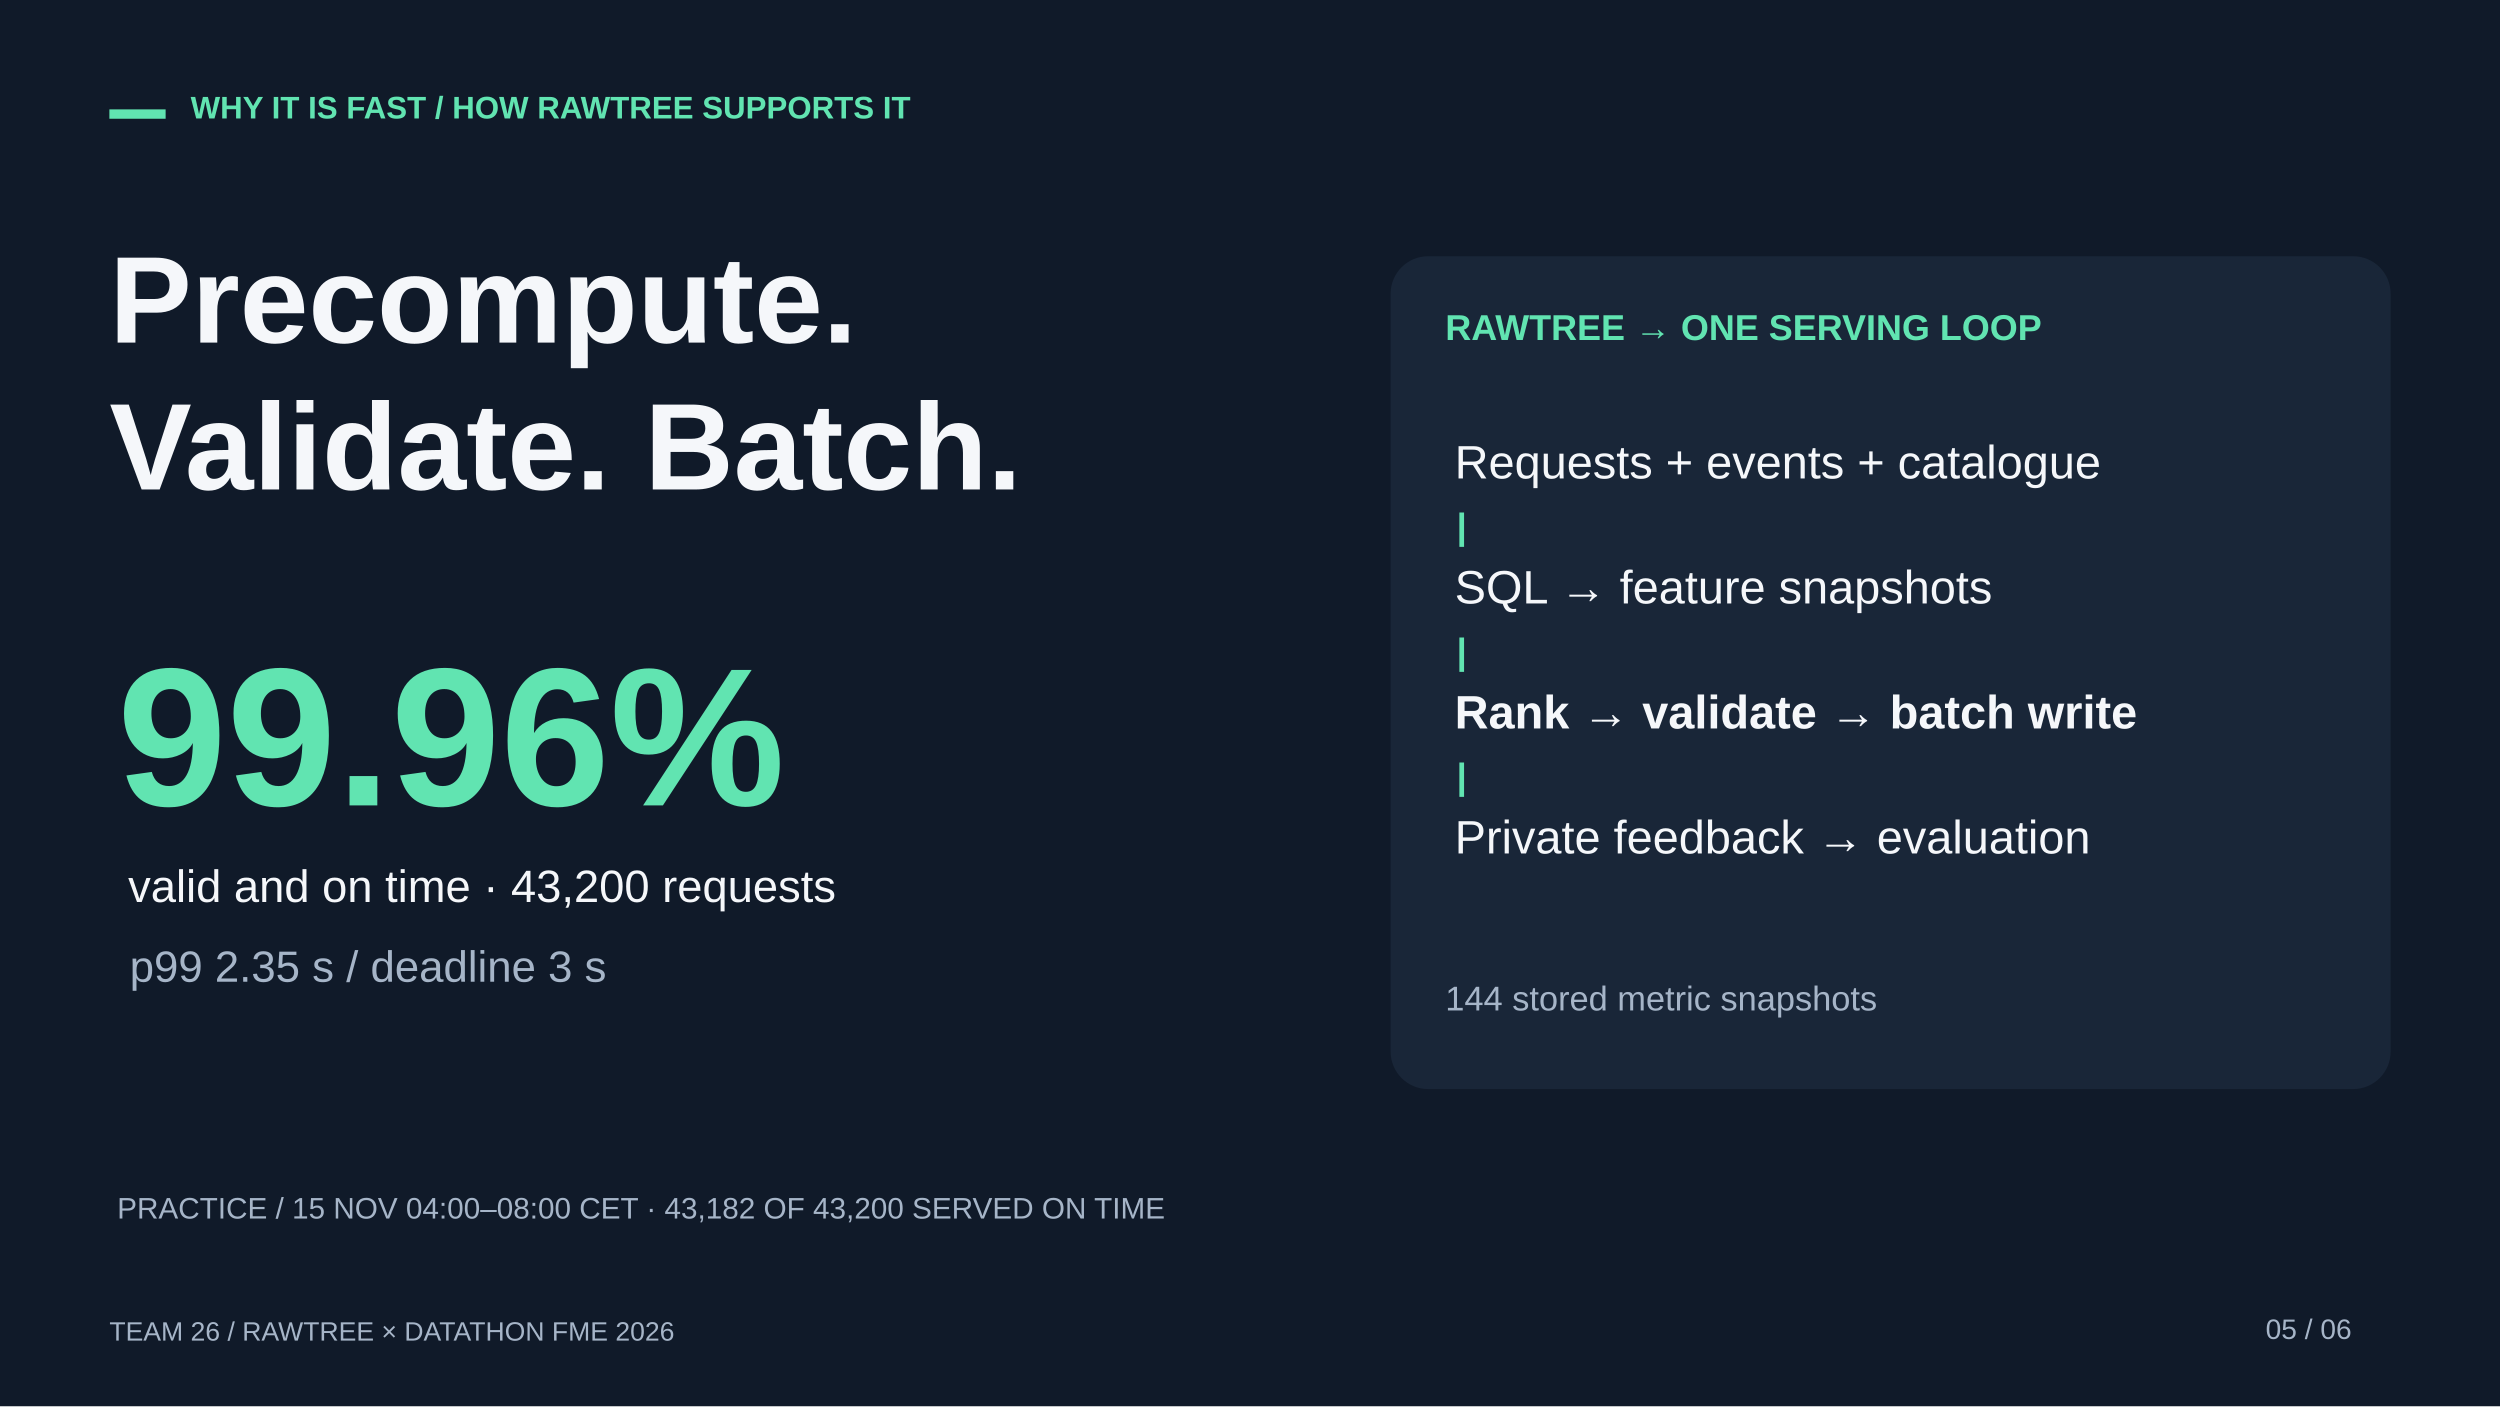
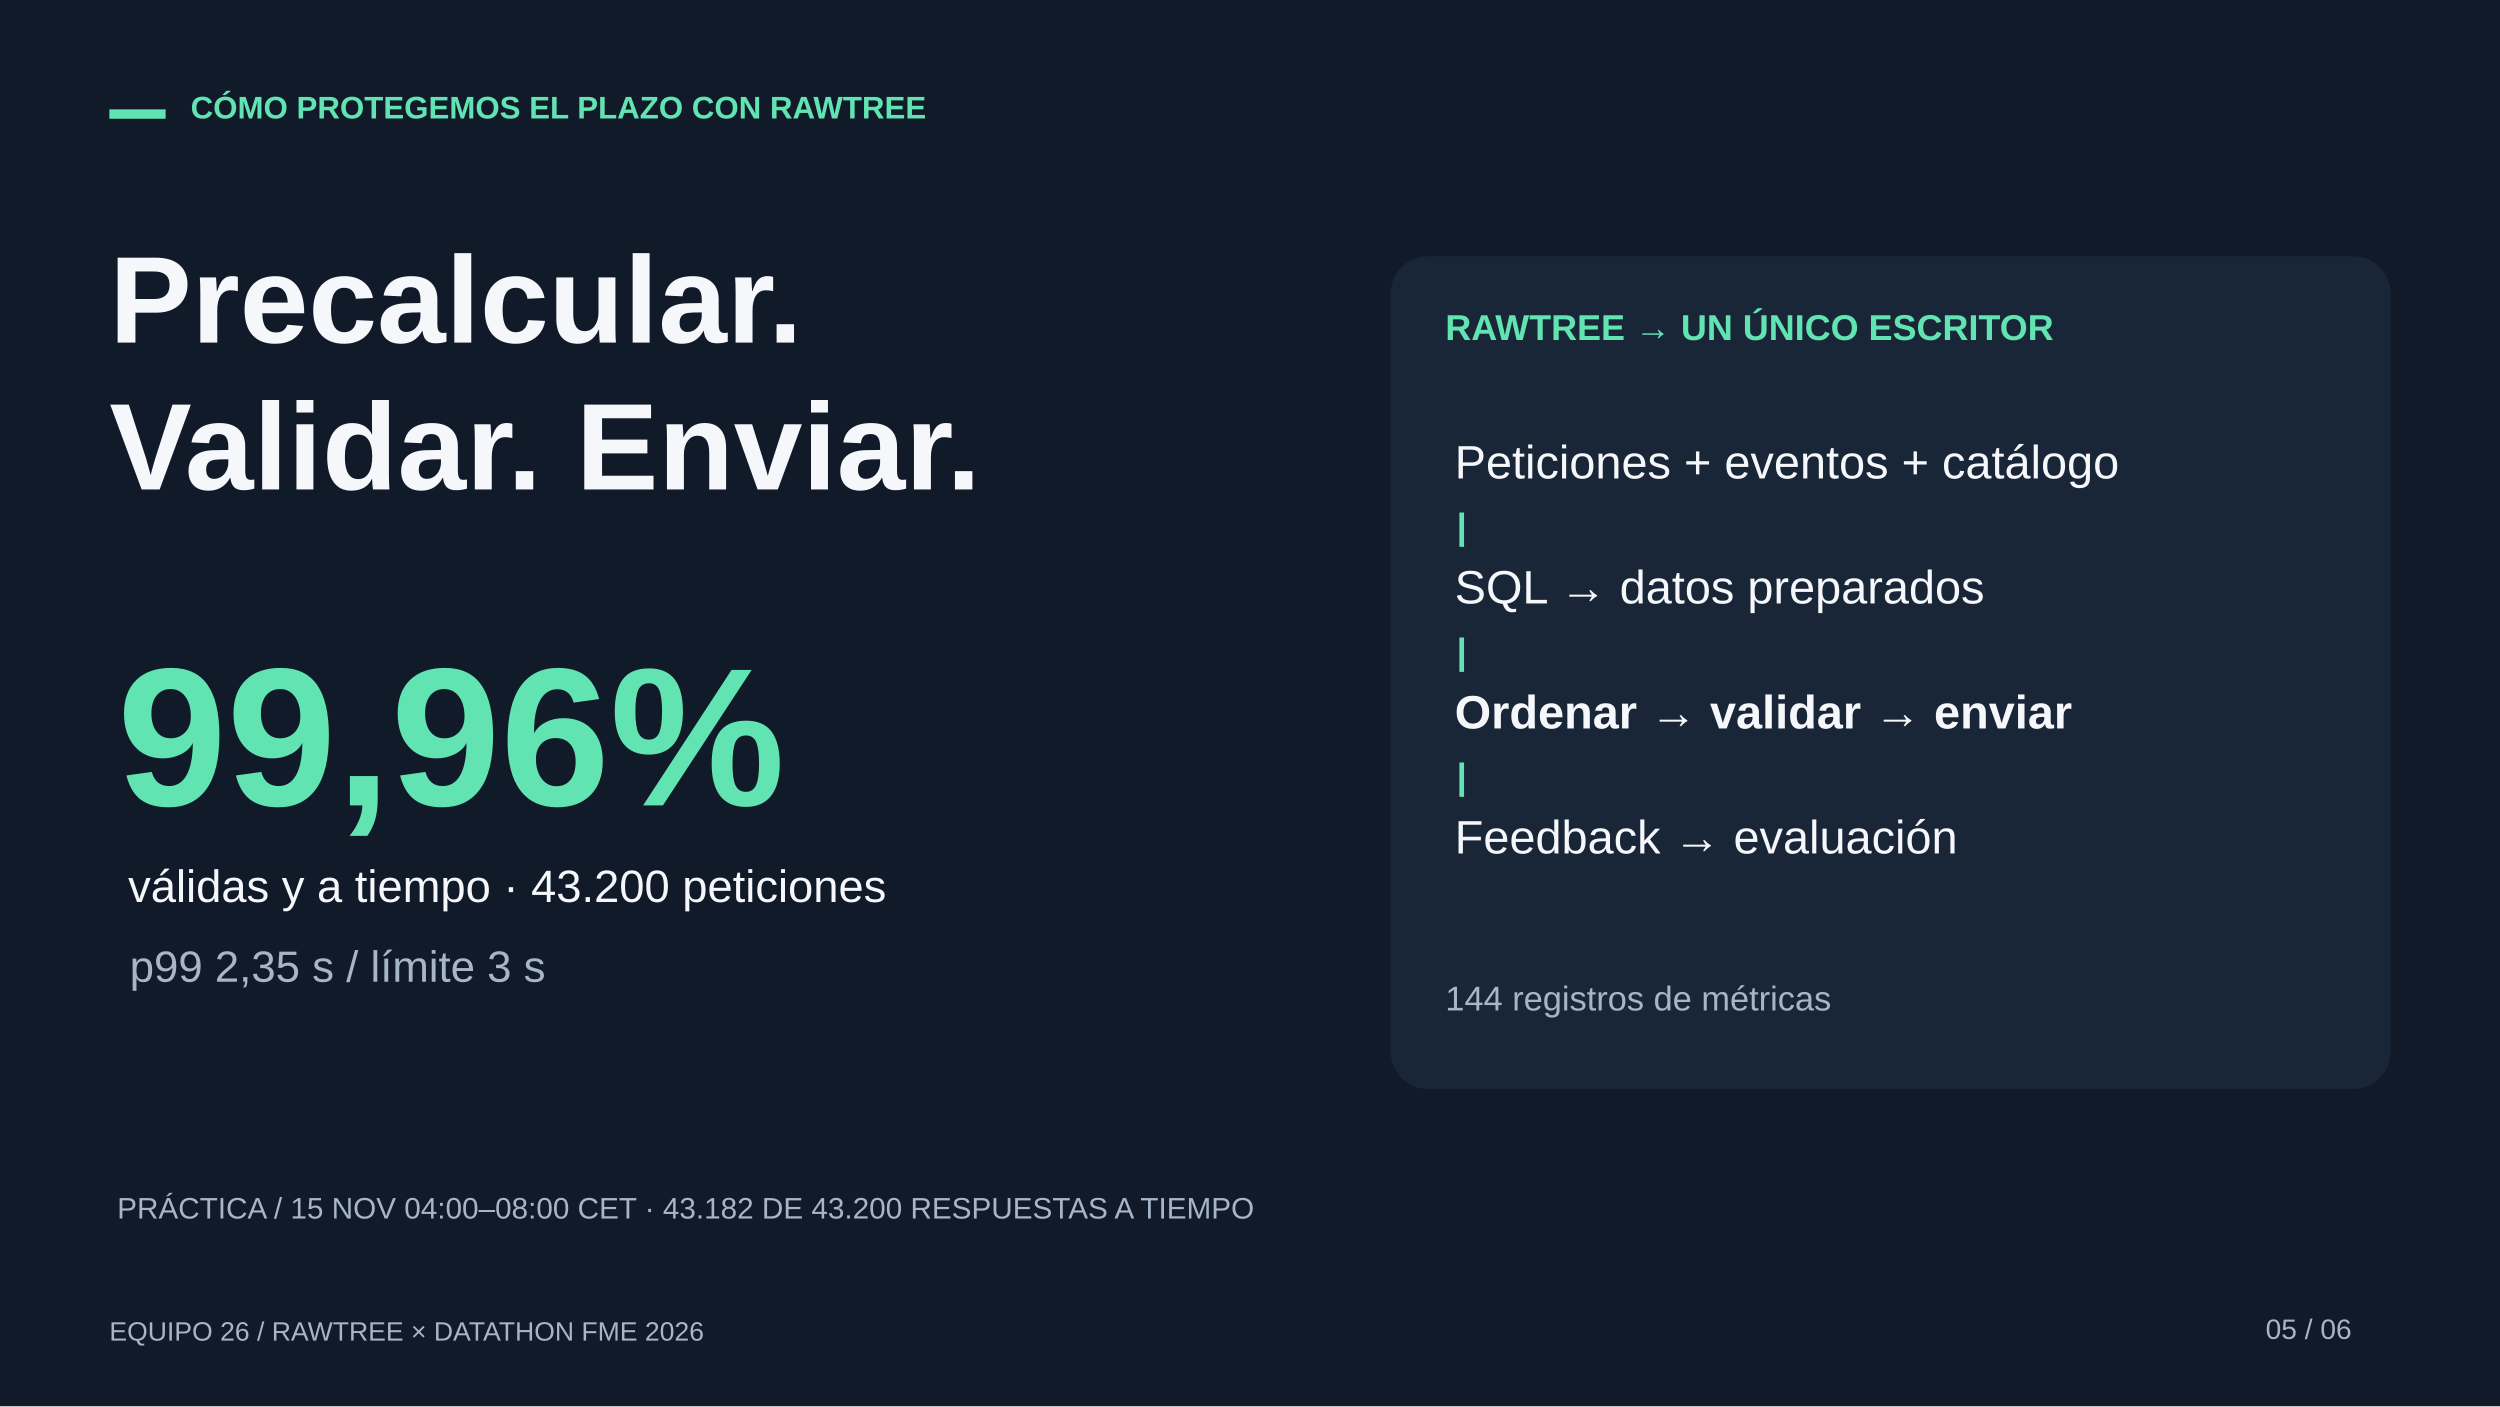
- <svg xmlns="http://www.w3.org/2000/svg" viewBox="0 0 1600 900" role="img" aria-label="Precompute. Validate. Batch.">
+ <svg xmlns="http://www.w3.org/2000/svg" viewBox="0 0 1600 900" role="img" aria-label="Precalcular. Validar. Enviar.">
  <rect x="0" y="0" width="1600" height="900" rx="0" fill="#101A29" />
  <rect x="70" y="70" width="36" height="6" rx="0" fill="#61E4B1" />
  <text fill="#61E4B1" font-family="Arial, sans-serif" font-size="20" font-weight="700">
-     <tspan x="122" y="75.8">WHY IT IS FAST / HOW RAWTREE SUPPORTS IT</tspan>
+     <tspan x="122" y="75.8">CÓMO PROTEGEMOS EL PLAZO CON RAWTREE</tspan>
  </text>
  <text fill="#A6B5C8" font-family="Arial, sans-serif" font-size="17" font-weight="400">
-     <tspan x="70" y="857.98">TEAM 26  /  RAWTREE × DATATHON FME 2026</tspan>
+     <tspan x="70" y="857.98">EQUIPO 26  /  RAWTREE × DATATHON FME 2026</tspan>
  </text>
  <text fill="#A6B5C8" font-family="Arial, sans-serif" font-size="18" font-weight="400">
    <tspan x="1450" y="856.92">05 / 06</tspan>
  </text>
  <text fill="#F5F7FA" font-family="Arial, sans-serif" font-size="79" font-weight="700">
-     <tspan x="70" y="219.26">Precompute.</tspan>
-     <tspan x="70" y="313.27">Validate. Batch.</tspan>
+     <tspan x="70" y="219.26">Precalcular.</tspan>
+     <tspan x="70" y="313.27">Validar. Enviar.</tspan>
  </text>
  <text fill="#61E4B1" font-family="Arial, sans-serif" font-size="126" font-weight="700">
-     <tspan x="75" y="515.44">99.96%</tspan>
+     <tspan x="75" y="515.44">99,96%</tspan>
  </text>
  <text fill="#F5F7FA" font-family="Arial, sans-serif" font-size="29" font-weight="400">
-     <tspan x="82" y="577.26">valid and on time · 43,200 requests</tspan>
+     <tspan x="82" y="577.26">válidas y a tiempo · 43.200 peticiones</tspan>
  </text>
  <text fill="#A6B5C8" font-family="Arial, sans-serif" font-size="28" font-weight="400">
-     <tspan x="83" y="628.32">p99  2.35 s     /     deadline  3 s</tspan>
+     <tspan x="83" y="628.32">p99  2,35 s     /     límite  3 s</tspan>
  </text>
  <rect x="890" y="164" width="640" height="533" rx="24" fill="#192638" />
  <text fill="#61E4B1" font-family="Arial, sans-serif" font-size="23" font-weight="700">
-     <tspan x="925" y="217.62">RAWTREE → ONE SERVING LOOP</tspan>
+     <tspan x="925" y="217.62">RAWTREE → UN ÚNICO ESCRITOR</tspan>
  </text>
  <text fill="#F5F7FA" font-family="Arial, sans-serif" font-size="30" font-weight="400">
-     <tspan x="931" y="306.2">Requests + events + catalogue</tspan>
+     <tspan x="931" y="306.2">Peticiones + eventos + catálogo</tspan>
  </text>
  <rect x="934" y="328" width="3" height="22" rx="0" fill="#61E4B1" />
  <text fill="#F5F7FA" font-family="Arial, sans-serif" font-size="30" font-weight="400">
-     <tspan x="931" y="386.2">SQL → feature snapshots</tspan>
+     <tspan x="931" y="386.2">SQL → datos preparados</tspan>
  </text>
  <rect x="934" y="408" width="3" height="22" rx="0" fill="#61E4B1" />
  <text fill="#F5F7FA" font-family="Arial, sans-serif" font-size="30" font-weight="700">
-     <tspan x="931" y="466.2">Rank → validate → batch write</tspan>
+     <tspan x="931" y="466.2">Ordenar → validar → enviar</tspan>
  </text>
  <rect x="934" y="488" width="3" height="22" rx="0" fill="#61E4B1" />
  <text fill="#F5F7FA" font-family="Arial, sans-serif" font-size="30" font-weight="400">
-     <tspan x="931" y="546.2">Private feedback → evaluation</tspan>
+     <tspan x="931" y="546.2">Feedback → evaluación</tspan>
  </text>
  <text fill="#A6B5C8" font-family="Arial, sans-serif" font-size="22" font-weight="400">
-     <tspan x="925" y="646.68">144 stored metric snapshots</tspan>
+     <tspan x="925" y="646.68">144 registros de métricas</tspan>
  </text>
  <text fill="#A6B5C8" font-family="Arial, sans-serif" font-size="19" font-weight="400">
-     <tspan x="75" y="779.86">PRACTICE / 15 NOV 04:00–08:00 CET · 43,182 OF 43,200 SERVED ON TIME</tspan>
+     <tspan x="75" y="779.86">PRÁCTICA / 15 NOV 04:00–08:00 CET · 43.182 DE 43.200 RESPUESTAS A TIEMPO</tspan>
  </text>
</svg>
